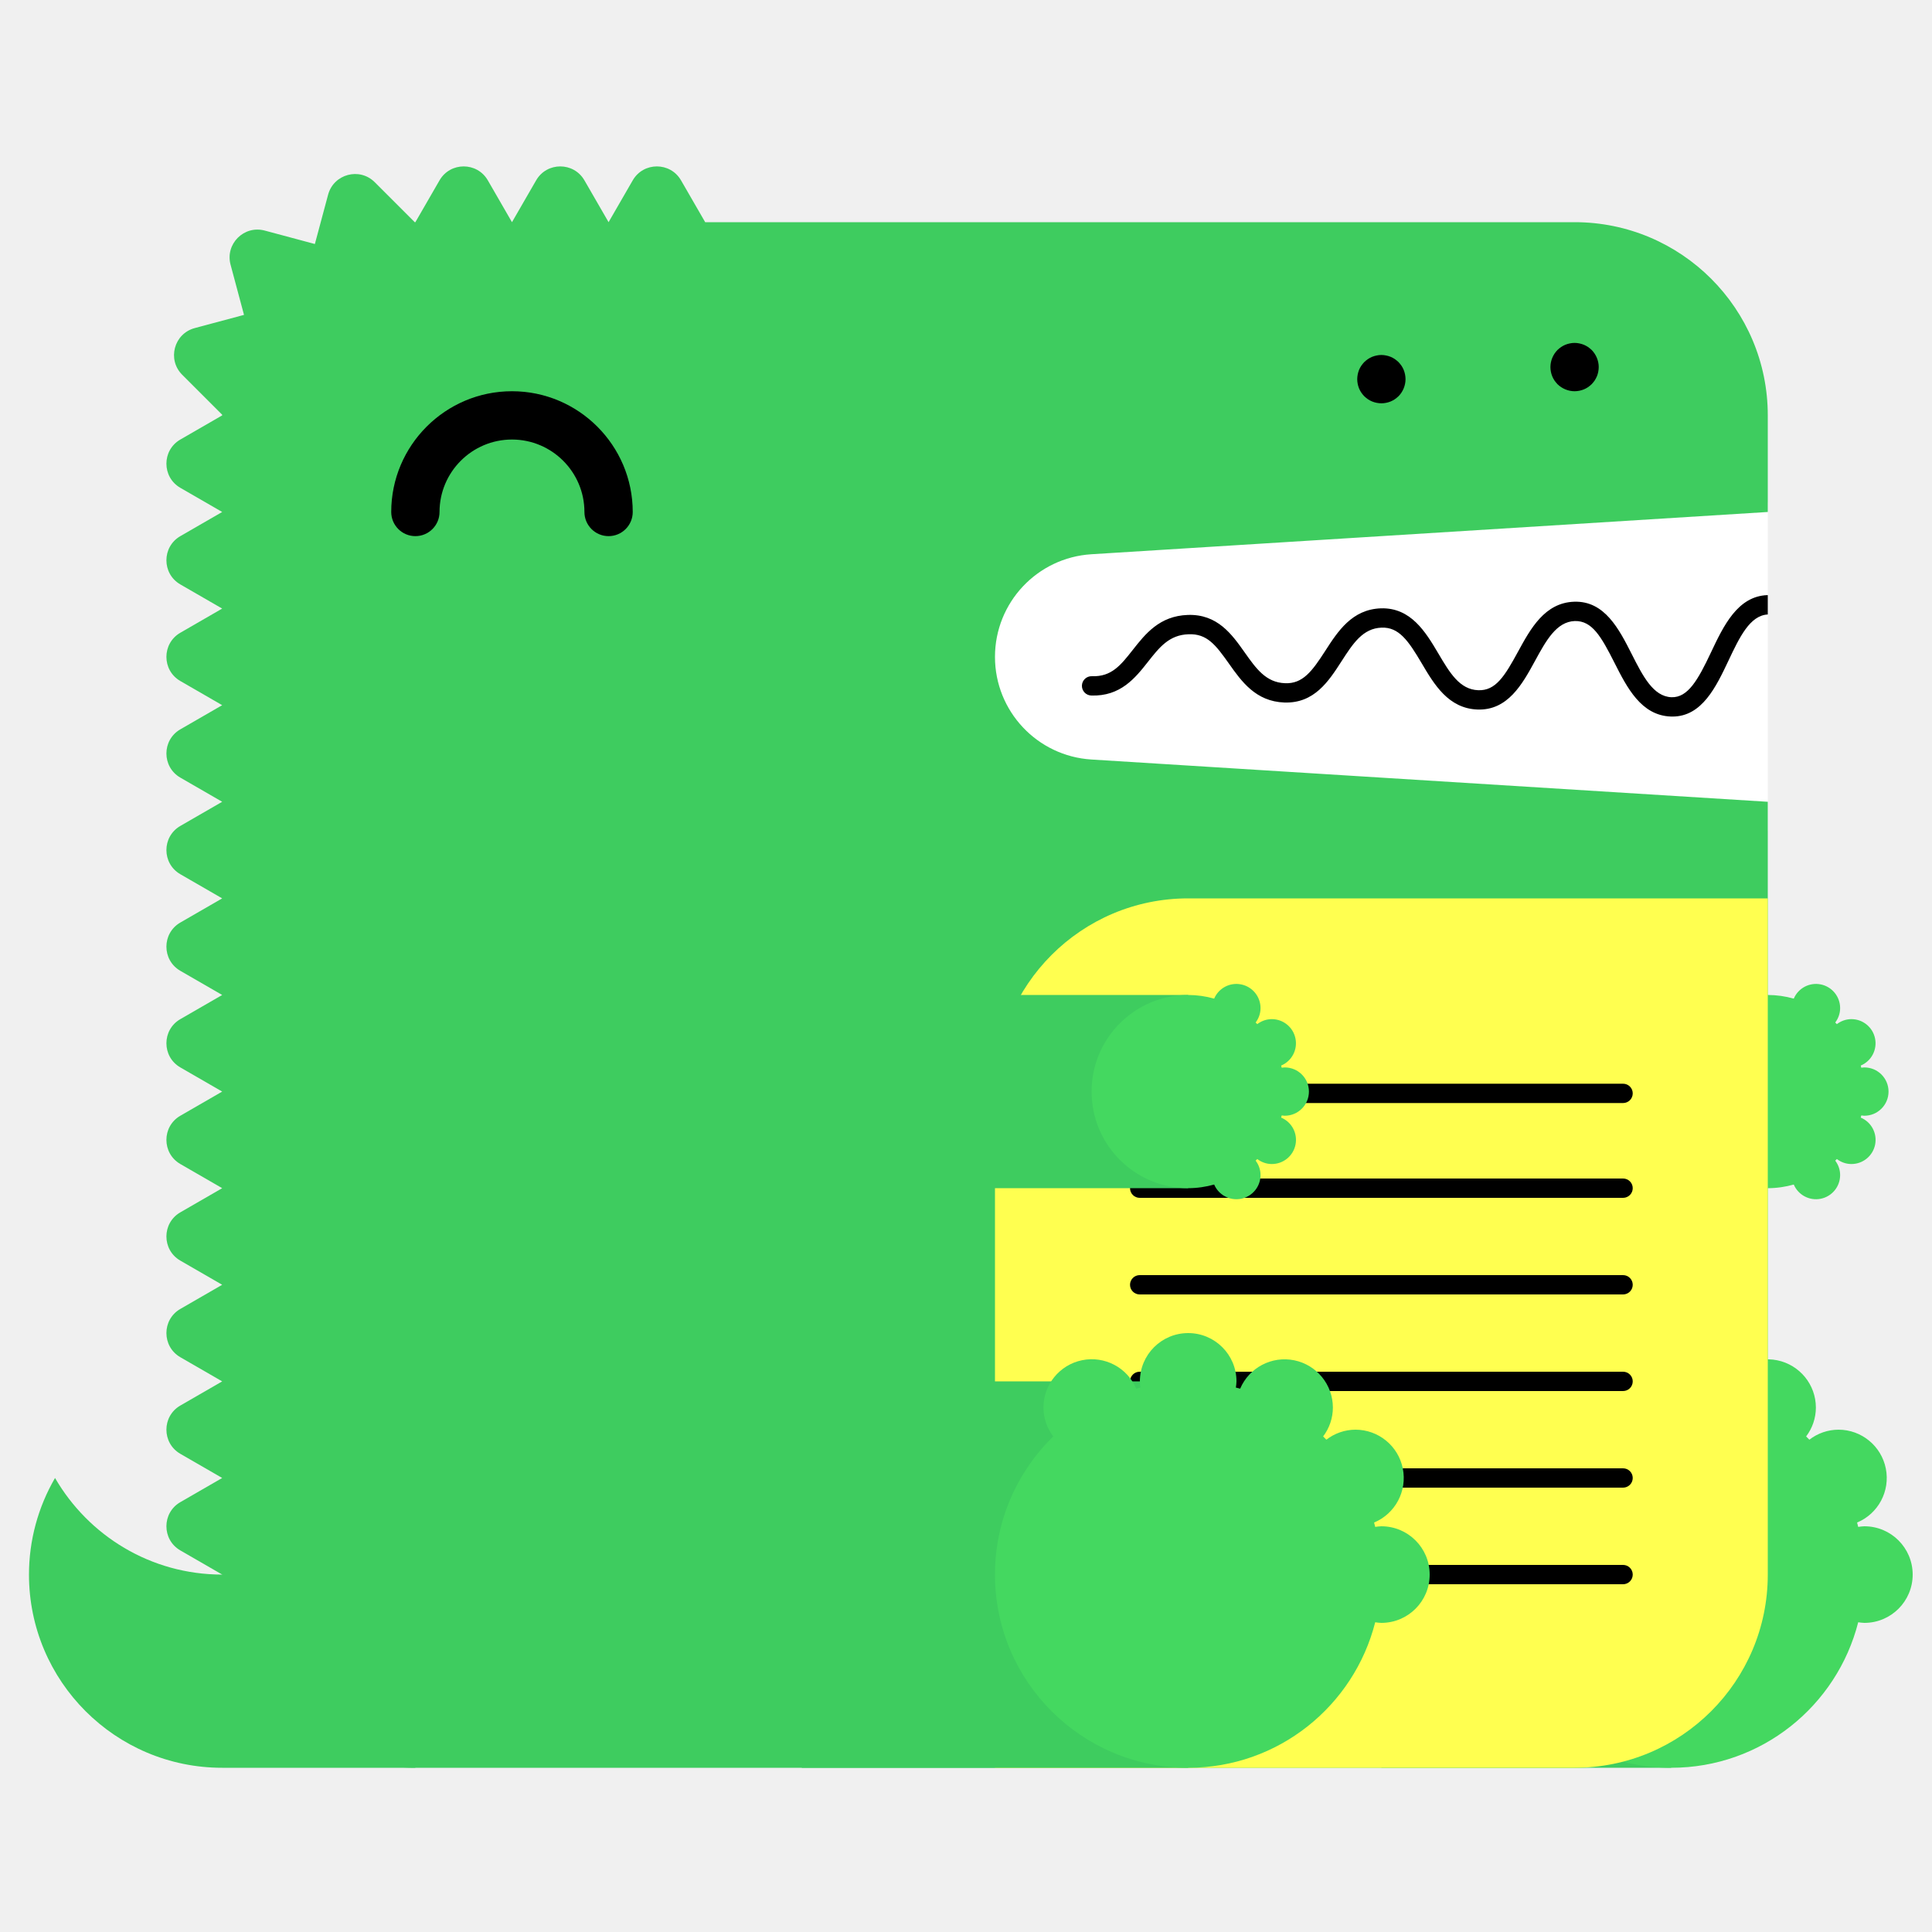
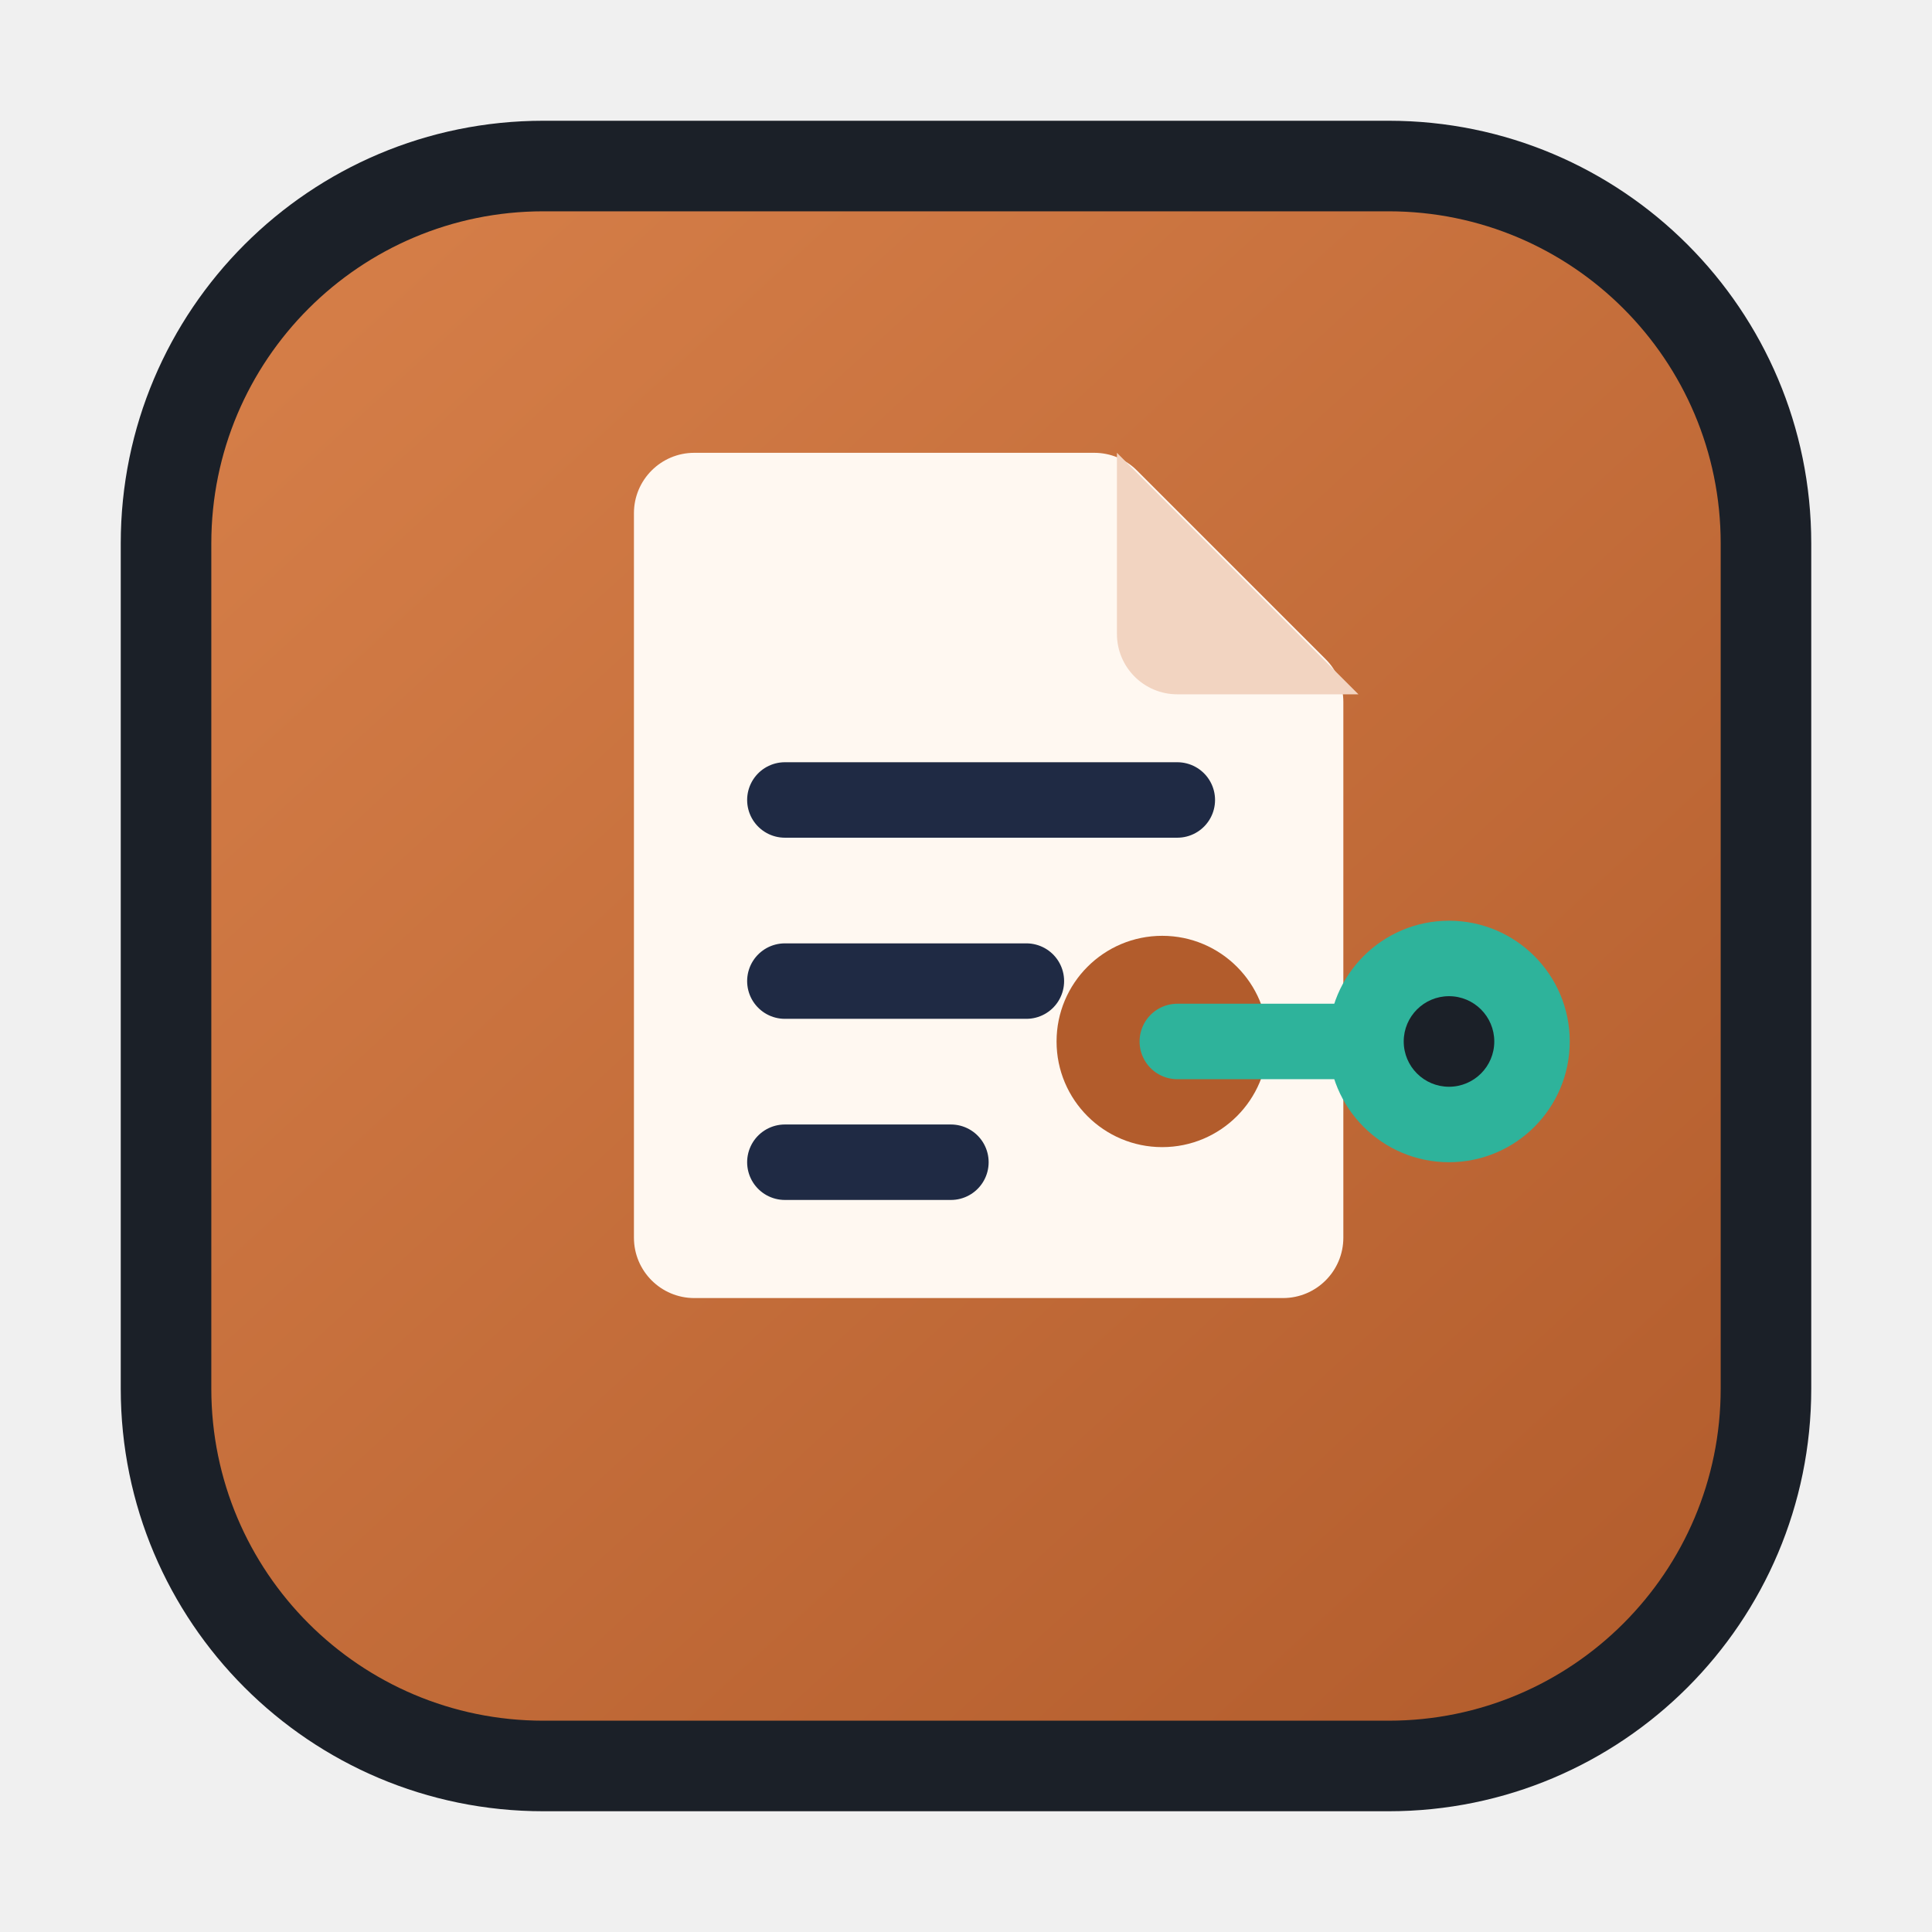
- <svg xmlns="http://www.w3.org/2000/svg" width="200" height="200" viewBox="0 0 200 200">
-   <g fill="none" fill-rule="evenodd">
-     <path fill="#FFF" d="M99 52h84v34H99z" />
-     <path d="M23 163c-7.398 0-13.843-4.027-17.303-10A19.886 19.886 0 0 0 3 163c0 11.046 8.954 20 20 20h20v-20H23z" fill="#3ECC5F" />
-     <path d="M112.98 57.376L183 53V43c0-11.046-8.954-20-20-20H73l-2.5-4.33c-1.112-1.925-3.889-1.925-5 0L63 23l-2.5-4.33c-1.111-1.925-3.889-1.925-5 0L53 23l-2.5-4.33c-1.111-1.925-3.889-1.925-5 0L43 23c-.022 0-.042.003-.065.003l-4.142-4.141c-1.57-1.571-4.252-.853-4.828 1.294l-1.369 5.104-5.192-1.392c-2.148-.575-4.111 1.389-3.535 3.536l1.39 5.193-5.102 1.367c-2.148.576-2.867 3.259-1.296 4.83l4.142 4.142c0 .021-.003.042-.003.064l-4.33 2.5c-1.925 1.111-1.925 3.889 0 5L23 53l-4.33 2.5c-1.925 1.111-1.925 3.889 0 5L23 63l-4.33 2.5c-1.925 1.111-1.925 3.889 0 5L23 73l-4.33 2.5c-1.925 1.111-1.925 3.889 0 5L23 83l-4.33 2.5c-1.925 1.111-1.925 3.889 0 5L23 93l-4.33 2.5c-1.925 1.111-1.925 3.889 0 5L23 103l-4.33 2.5c-1.925 1.111-1.925 3.889 0 5L23 113l-4.33 2.5c-1.925 1.111-1.925 3.889 0 5L23 123l-4.33 2.5c-1.925 1.111-1.925 3.889 0 5L23 133l-4.33 2.5c-1.925 1.111-1.925 3.889 0 5L23 143l-4.33 2.5c-1.925 1.111-1.925 3.889 0 5L23 153l-4.33 2.5c-1.925 1.111-1.925 3.889 0 5L23 163c0 11.046 8.954 20 20 20h120c11.046 0 20-8.954 20-20V83l-70.02-4.376A10.645 10.645 0 0 1 103 68c0-5.621 4.37-10.273 9.98-10.624" fill="#3ECC5F" />
-     <path fill="#3ECC5F" d="M143 183h30v-40h-30z" />
-     <path d="M193 158c-.219 0-.428.037-.639.064-.038-.15-.074-.301-.116-.451A5 5 0 0 0 190.32 148a4.96 4.96 0 0 0-3.016 1.036 26.531 26.531 0 0 0-.335-.336 4.955 4.955 0 0 0 1.011-2.987 5 5 0 0 0-9.599-1.959c-.148-.042-.297-.077-.445-.115.027-.211.064-.42.064-.639a5 5 0 0 0-5-5 5 5 0 0 0-5 5c0 .219.037.428.064.639-.148.038-.297.073-.445.115a4.998 4.998 0 0 0-9.599 1.959c0 1.125.384 2.151 1.011 2.987-3.717 3.632-6.031 8.693-6.031 14.3 0 11.046 8.954 20 20 20 9.339 0 17.16-6.41 19.361-15.064.211.027.42.064.639.064a5 5 0 0 0 5-5 5 5 0 0 0-5-5" fill="#44D860" />
-     <path fill="#3ECC5F" d="M153 123h30v-20h-30z" />
-     <path d="M193 115.5a2.5 2.5 0 1 0 0-5c-.109 0-.214.019-.319.032-.02-.075-.037-.15-.058-.225a2.501 2.501 0 0 0-.963-4.807c-.569 0-1.088.197-1.508.518a6.653 6.653 0 0 0-.168-.168c.314-.417.506-.931.506-1.494a2.5 2.5 0 0 0-4.8-.979A9.987 9.987 0 0 0 183 103c-5.522 0-10 4.478-10 10s4.478 10 10 10c.934 0 1.833-.138 2.69-.377a2.5 2.5 0 0 0 4.8-.979c0-.563-.192-1.077-.506-1.494.057-.055.113-.111.168-.168.42.321.939.518 1.508.518a2.5 2.5 0 0 0 .963-4.807c.021-.074.038-.15.058-.225.105.013.21.032.319.032" fill="#44D860" />
-     <path d="M63 55.5a2.5 2.5 0 0 1-2.5-2.5c0-4.136-3.364-7.5-7.5-7.5s-7.5 3.364-7.5 7.5a2.5 2.5 0 1 1-5 0c0-6.893 5.607-12.5 12.5-12.5S65.5 46.107 65.5 53a2.5 2.5 0 0 1-2.5 2.5" fill="#000" />
-     <path d="M103 183h60c11.046 0 20-8.954 20-20V93h-60c-11.046 0-20 8.954-20 20v70z" fill="#FFFF50" />
-     <path d="M168.02 124h-50.04a1 1 0 1 1 0-2h50.04a1 1 0 1 1 0 2m0 20h-50.04a1 1 0 1 1 0-2h50.04a1 1 0 1 1 0 2m0 20h-50.04a1 1 0 1 1 0-2h50.04a1 1 0 1 1 0 2m0-49.814h-50.04a1 1 0 1 1 0-2h50.04a1 1 0 1 1 0 2m0 19.814h-50.04a1 1 0 1 1 0-2h50.04a1 1 0 1 1 0 2m0 20h-50.04a1 1 0 1 1 0-2h50.04a1 1 0 1 1 0 2M183 61.611c-.012 0-.022-.006-.034-.005-3.09.105-4.552 3.196-5.842 5.923-1.346 2.85-2.387 4.703-4.093 4.647-1.889-.068-2.969-2.202-4.113-4.46-1.314-2.594-2.814-5.536-5.963-5.426-3.046.104-4.513 2.794-5.807 5.167-1.377 2.528-2.314 4.065-4.121 3.994-1.927-.07-2.951-1.805-4.136-3.813-1.321-2.236-2.848-4.75-5.936-4.664-2.994.103-4.465 2.385-5.763 4.4-1.373 2.13-2.335 3.428-4.165 3.351-1.973-.07-2.992-1.51-4.171-3.177-1.324-1.873-2.816-3.993-5.895-3.89-2.928.1-4.399 1.97-5.696 3.618-1.232 1.564-2.194 2.802-4.229 2.724a1 1 0 0 0-.072 2c3.017.101 4.545-1.8 5.872-3.487 1.177-1.496 2.193-2.787 4.193-2.855 1.926-.082 2.829 1.115 4.195 3.045 1.297 1.834 2.769 3.914 5.731 4.021 3.103.104 4.596-2.215 5.918-4.267 1.182-1.834 2.202-3.417 4.15-3.484 1.793-.067 2.769 1.35 4.145 3.681 1.297 2.197 2.766 4.686 5.787 4.796 3.125.108 4.634-2.62 5.949-5.035 1.139-2.088 2.214-4.06 4.119-4.126 1.793-.042 2.728 1.595 4.111 4.33 1.292 2.553 2.757 5.445 5.825 5.556l.169.003c3.064 0 4.518-3.075 5.805-5.794 1.139-2.41 2.217-4.68 4.067-4.773v-2z" fill="#000" />
-     <path fill="#3ECC5F" d="M83 183h40v-40H83z" />
-     <path d="M143 158c-.219 0-.428.037-.639.064-.038-.15-.074-.301-.116-.451A5 5 0 0 0 140.32 148a4.96 4.96 0 0 0-3.016 1.036 26.531 26.531 0 0 0-.335-.336 4.955 4.955 0 0 0 1.011-2.987 5 5 0 0 0-9.599-1.959c-.148-.042-.297-.077-.445-.115.027-.211.064-.42.064-.639a5 5 0 0 0-5-5 5 5 0 0 0-5 5c0 .219.037.428.064.639-.148.038-.297.073-.445.115a4.998 4.998 0 0 0-9.599 1.959c0 1.125.384 2.151 1.011 2.987-3.717 3.632-6.031 8.693-6.031 14.3 0 11.046 8.954 20 20 20 9.339 0 17.16-6.41 19.361-15.064.211.027.42.064.639.064a5 5 0 0 0 5-5 5 5 0 0 0-5-5" fill="#44D860" />
-     <path fill="#3ECC5F" d="M83 123h40v-20H83z" />
-     <path d="M133 115.5a2.5 2.5 0 1 0 0-5c-.109 0-.214.019-.319.032-.02-.075-.037-.15-.058-.225a2.501 2.501 0 0 0-.963-4.807c-.569 0-1.088.197-1.508.518a6.653 6.653 0 0 0-.168-.168c.314-.417.506-.931.506-1.494a2.5 2.5 0 0 0-4.8-.979A9.987 9.987 0 0 0 123 103c-5.522 0-10 4.478-10 10s4.478 10 10 10c.934 0 1.833-.138 2.69-.377a2.5 2.5 0 0 0 4.8-.979c0-.563-.192-1.077-.506-1.494.057-.055.113-.111.168-.168.42.321.939.518 1.508.518a2.5 2.5 0 0 0 .963-4.807c.021-.074.038-.15.058-.225.105.013.21.032.319.032" fill="#44D860" />
-     <path d="M143 41.75c-.16 0-.33-.02-.49-.05a2.52 2.52 0 0 1-.47-.14c-.15-.06-.29-.14-.431-.23-.13-.09-.259-.2-.38-.31-.109-.12-.219-.24-.309-.38s-.17-.28-.231-.43a2.619 2.619 0 0 1-.189-.96c0-.16.02-.33.05-.49.03-.16.08-.31.139-.47.061-.15.141-.29.231-.43.09-.13.2-.26.309-.38.121-.11.25-.22.38-.31.141-.09.281-.17.431-.23.149-.06.31-.11.47-.14.32-.07.65-.07.98 0 .159.03.32.08.47.14.149.06.29.14.43.23.13.09.259.2.38.31.11.12.22.25.31.38.09.14.17.28.23.43.06.16.11.31.14.47.029.16.05.33.05.49 0 .66-.271 1.31-.73 1.77-.121.11-.25.22-.38.31-.14.09-.281.17-.43.23a2.565 2.565 0 0 1-.96.19m20-1.25c-.66 0-1.3-.27-1.771-.73a3.802 3.802 0 0 1-.309-.38c-.09-.14-.17-.28-.231-.43a2.619 2.619 0 0 1-.189-.96c0-.66.27-1.3.729-1.77.121-.11.25-.22.38-.31.141-.09.281-.17.431-.23.149-.06.31-.11.47-.14.32-.07.66-.07.98 0 .159.03.32.08.47.14.149.06.29.14.43.23.13.09.259.2.38.31.459.47.73 1.11.73 1.77 0 .16-.021.33-.05.49-.03.16-.08.32-.14.47-.07.15-.14.29-.23.43-.09.13-.2.26-.31.38-.121.11-.25.22-.38.31-.14.09-.281.17-.43.23a2.565 2.565 0 0 1-.96.19" fill="#000" />
-   </g>
+ <svg xmlns="http://www.w3.org/2000/svg" width="128" height="128" viewBox="0 0 128 128" fill="none">
+   <rect x="8" y="8" width="112" height="112" rx="28" fill="#1B2028" />
+   <rect x="14" y="14" width="100" height="100" rx="22" fill="url(#chronicle_bg)" />
+   <path d="M42 34C42 31.791 43.791 30 46 30H72.5C73.561 30 74.578 30.421 75.328 31.172L87.828 43.672C88.579 44.422 89 45.439 89 46.5V82C89 84.209 87.209 86 85 86H46C43.791 86 42 84.209 42 82V34Z" fill="#FFF8F1" />
+   <path d="M74 30V42C74 44.209 75.791 46 78 46H90" fill="#F2D4C1" />
+   <path d="M52 53H78" stroke="#1F2A44" stroke-width="5" stroke-linecap="round" />
+   <path d="M52 65H68" stroke="#1F2A44" stroke-width="5" stroke-linecap="round" />
+   <path d="M77 62C80.866 62 84 65.134 84 69C84 72.866 80.866 76 77 76C73.134 76 70 72.866 70 69C70 65.134 73.134 62 77 62Z" fill="#B25C2C" />
+   <path d="M78 69H92" stroke="#2EB39B" stroke-width="5" stroke-linecap="round" />
+   <circle cx="96" cy="69" r="8" fill="#2EB39B" />
+   <circle cx="96" cy="69" r="3" fill="#1B2028" />
+   <path d="M52 77H63" stroke="#1F2A44" stroke-width="5" stroke-linecap="round" />
+   <defs>
+     <linearGradient id="chronicle_bg" x1="22" y1="16" x2="112" y2="114" gradientUnits="userSpaceOnUse">
+       <stop stop-color="#D57E48" />
+       <stop offset="1" stop-color="#B25C2C" />
+     </linearGradient>
+   </defs>
</svg>
